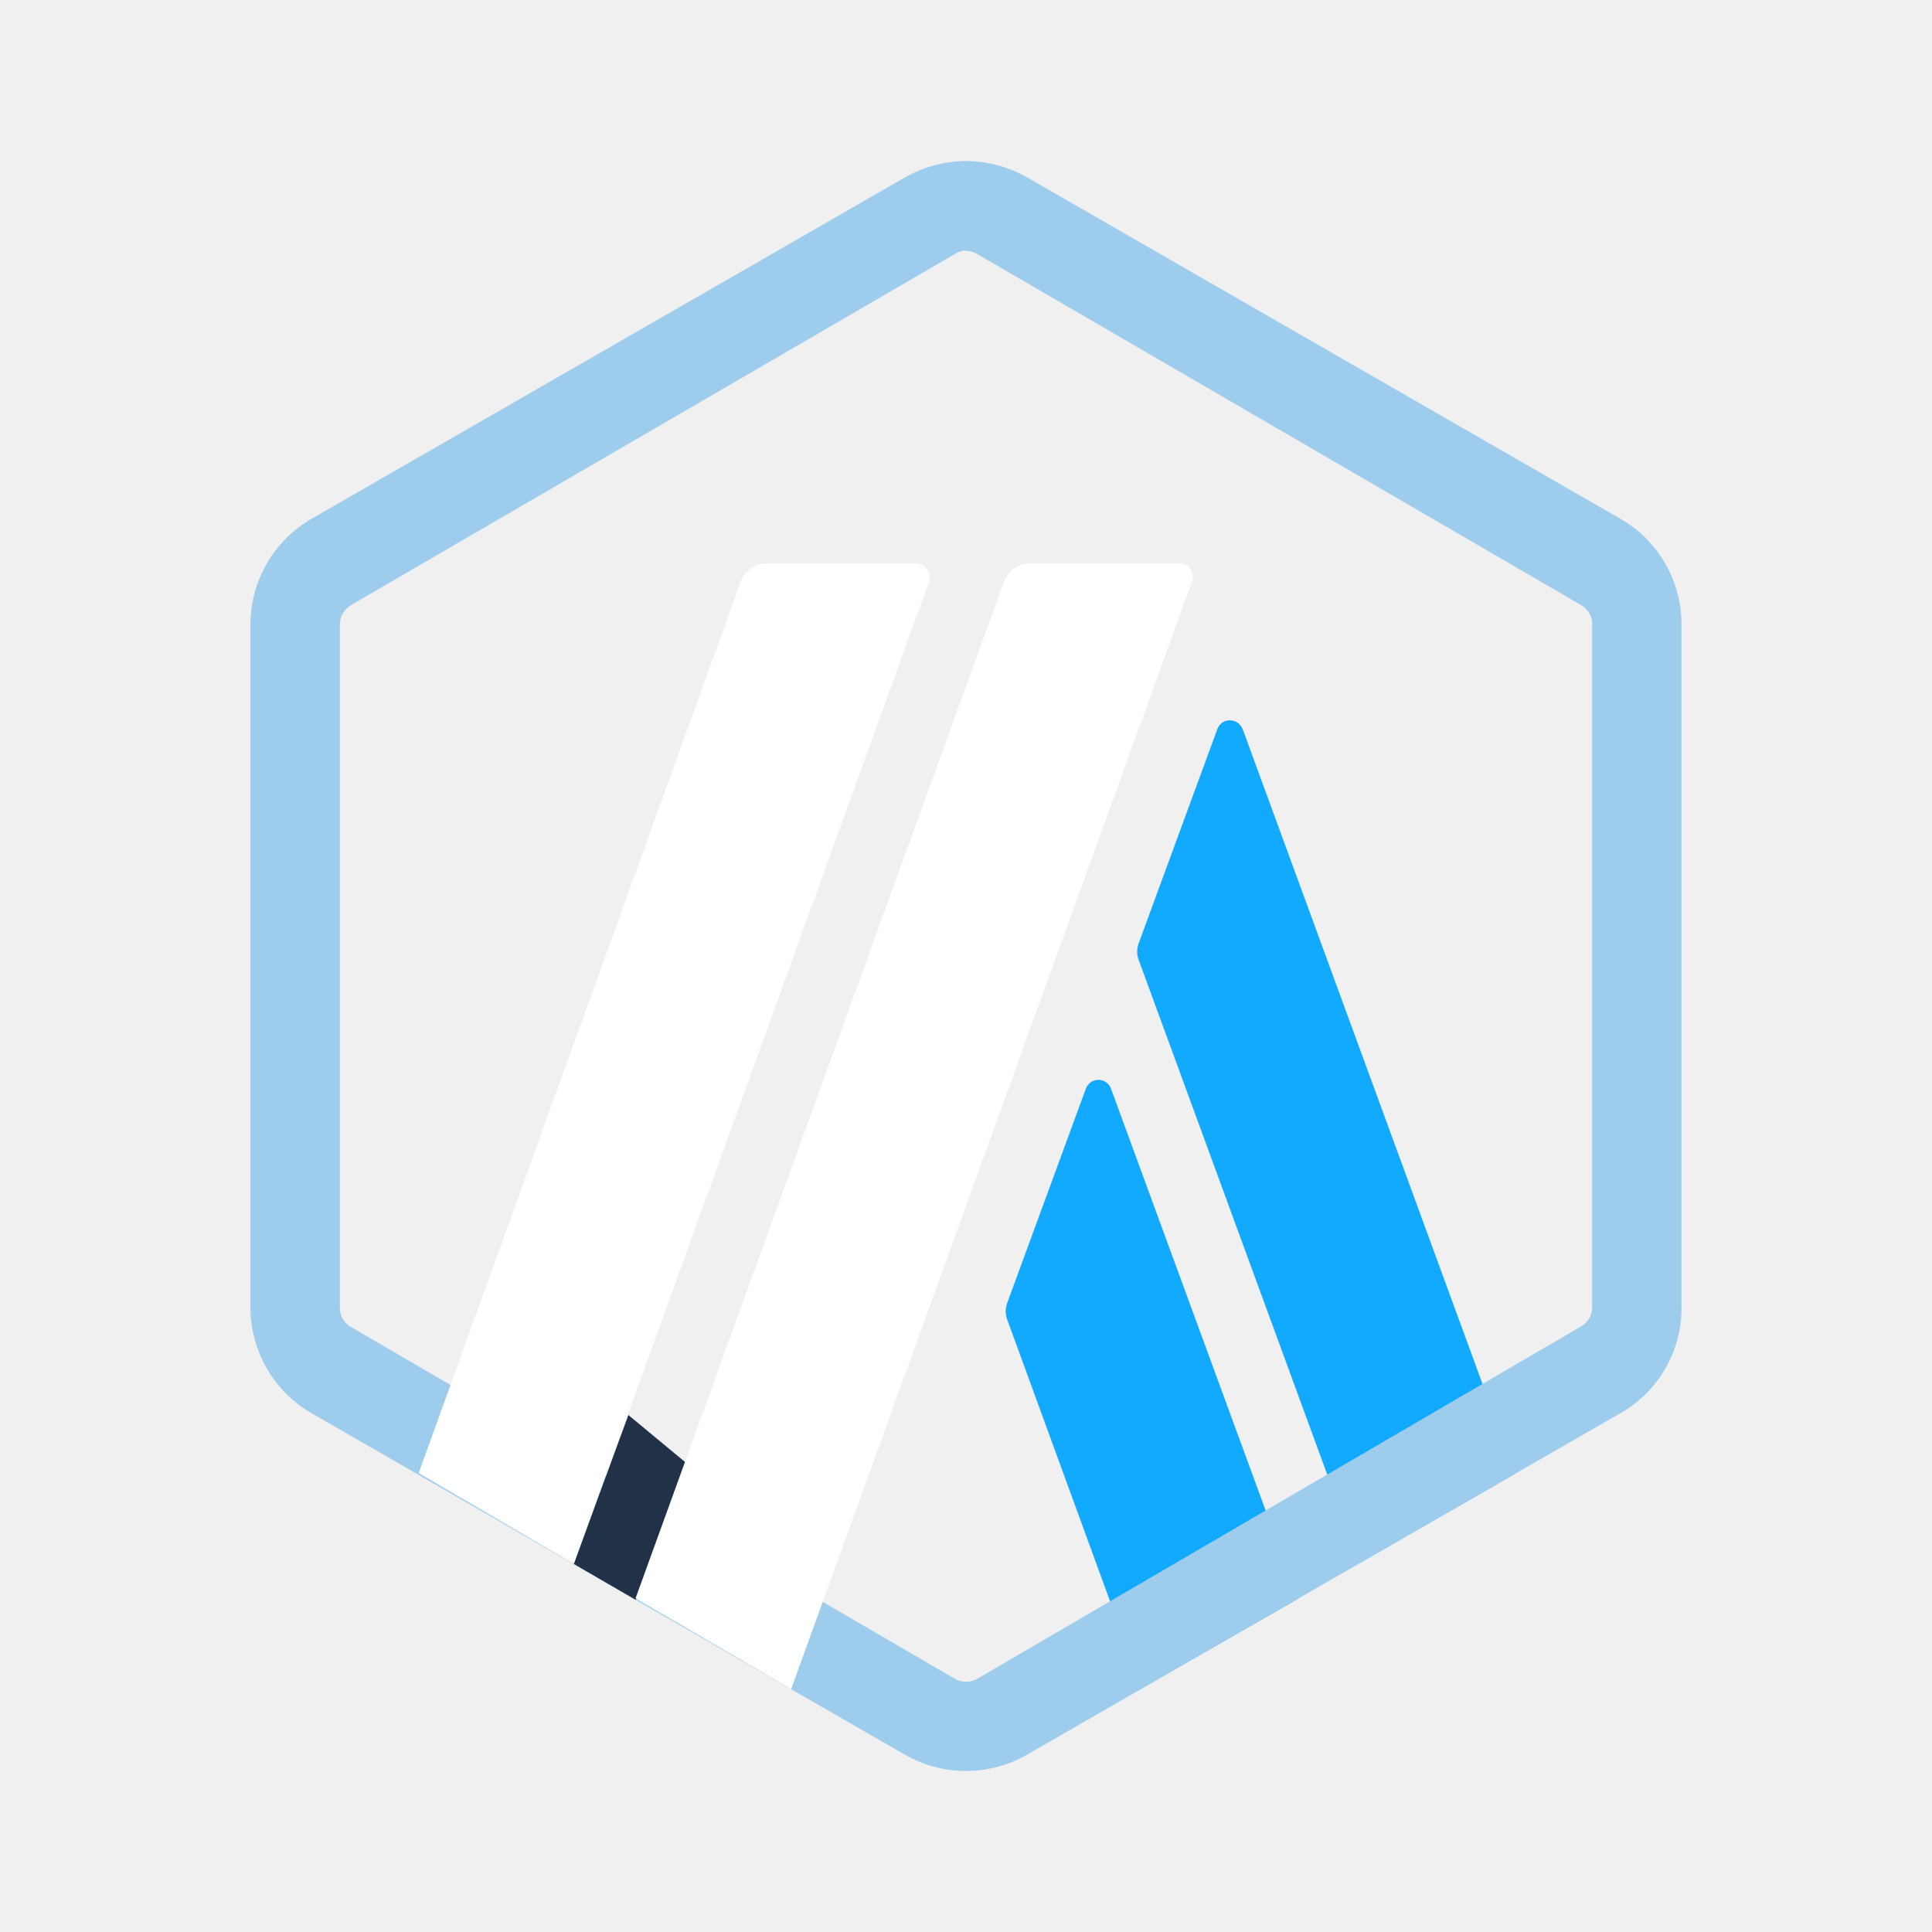
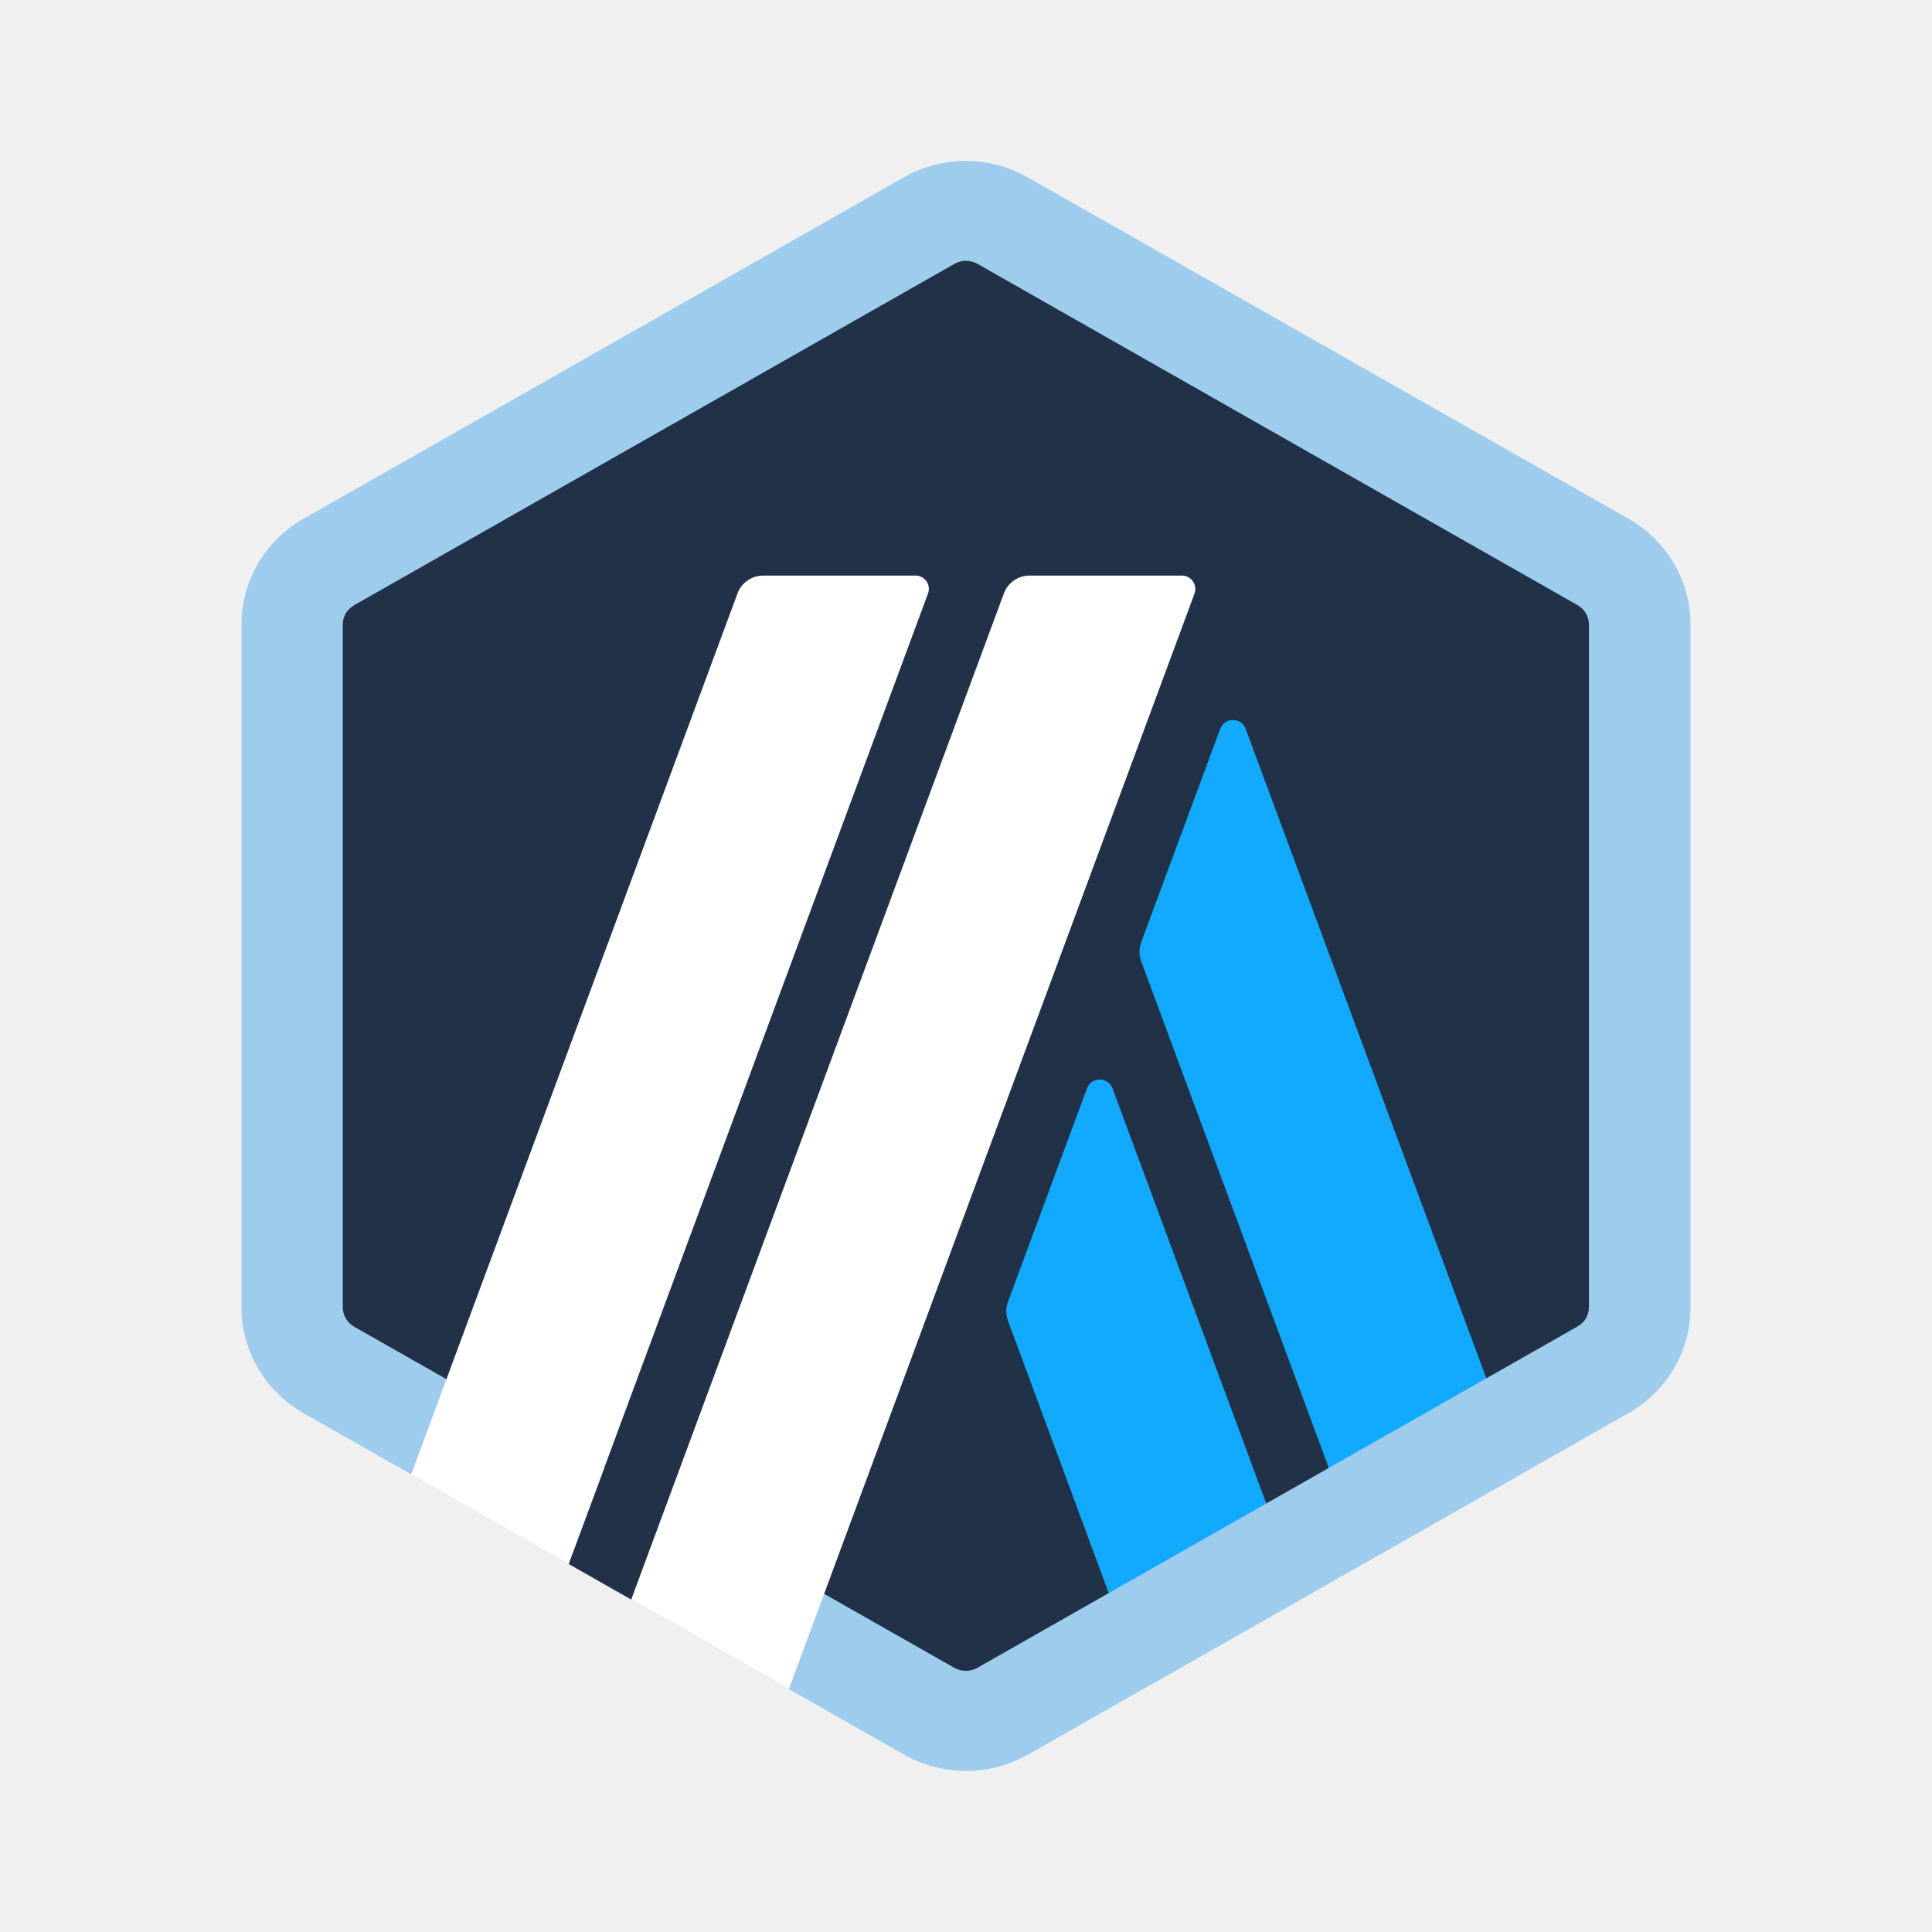
<svg xmlns="http://www.w3.org/2000/svg" width="24" height="24" fill="none" viewBox="0 0 24 24">
-   <path fill="#12AAFF" d="m13.49 13.521-.973 2.651a.3.3 0 0 0 0 .234l1.667 4.566 1.94-1.112-2.324-6.339a.167.167 0 0 0-.25-.077.17.17 0 0 0-.06.077m1.944-4.466a.167.167 0 0 0-.25-.078.17.17 0 0 0-.061.078l-.973 2.65a.3.3 0 0 0 0 .233l2.74 7.478 1.934-1.111-3.39-9.256z" />
-   <path fill="#9DCCED" d="M12 3.116q.075 0 .14.04l7.5 4.36a.27.27 0 0 1 .139.24v8.483a.27.27 0 0 1-.14.239l-7.5 4.377a.28.28 0 0 1-.277 0l-7.501-4.37a.27.27 0 0 1-.139-.24v-8.49c0-.1.056-.188.139-.239l7.5-4.36a.26.26 0 0 1 .14-.045zM12 2a1.56 1.56 0 0 0-.76.205L3.871 6.444a1.52 1.52 0 0 0-.76 1.312v8.483c0 .54.287 1.045.76 1.317l7.368 4.24a1.52 1.52 0 0 0 1.521 0l7.368-4.24a1.5 1.5 0 0 0 .76-1.317V7.756a1.51 1.51 0 0 0-.76-1.312l-7.368-4.24A1.56 1.56 0 0 0 12 2" />
-   <path fill="#213147" d="m7.128 19.428.678-1.85 1.361 1.128-1.272 1.167z" />
-   <path fill="#fff" d="M11.384 6.999H9.512a.34.34 0 0 0-.311.227l-4 11.073 1.927 1.128 4.411-12.195a.18.18 0 0 0-.02-.158.17.17 0 0 0-.14-.075zm3.267 0h-1.867a.34.34 0 0 0-.311.222L7.895 19.855l1.933 1.128 4.978-13.756a.17.17 0 0 0-.078-.209.2.2 0 0 0-.077-.019" />
+   <path fill="#213147" d="M3.683 8.08v7.84c0 .5.272.963.712 1.212l6.894 3.921c.44.25.981.25 1.42 0l6.895-3.92c.44-.25.711-.713.711-1.214V8.08c0-.5-.271-.963-.711-1.213l-6.894-3.92a1.44 1.44 0 0 0-1.421 0l-6.896 3.92c-.44.25-.71.713-.71 1.213" />
+   <path fill="#12AAFF" d="m13.503 13.52-.983 2.655a.34.34 0 0 0 0 .228l1.691 4.57 1.957-1.113-2.348-6.34c-.054-.146-.264-.146-.317 0m1.971-4.466c-.053-.146-.263-.146-.316 0l-.983 2.655a.34.34 0 0 0 0 .229l2.77 7.48 1.957-1.113z" />
+   <path fill="#9DCCED" d="M11.998 3.24a.3.3 0 0 1 .14.035l7.46 4.243c.087.049.14.141.14.238v8.483a.27.27 0 0 1-.14.238l-7.46 4.243a.3.3 0 0 1-.14.036.3.3 0 0 1-.14-.036l-7.46-4.24a.28.28 0 0 1-.14-.237V7.757c0-.098.053-.188.14-.238l7.46-4.242a.3.3 0 0 1 .14-.038m0-1.24c-.265 0-.531.067-.77.204L3.77 6.444c-.477.271-.77.772-.77 1.313v8.484c0 .541.293 1.042.77 1.313l7.46 4.242a1.56 1.56 0 0 0 1.54 0l7.46-4.242c.477-.27.77-.771.77-1.313V7.757c0-.541-.293-1.042-.77-1.313l-7.462-4.24a1.55 1.55 0 0 0-.77-.204" />
+   <path fill="#213147" d="m7.064 19.428.687-1.851 1.381 1.13-1.291 1.163z" />
+   <path fill="#fff" d="M11.37 7.15H9.48a.34.34 0 0 0-.317.218L5.108 18.315l1.956 1.113 4.464-12.055a.165.165 0 0 0-.158-.223m3.31 0h-1.892a.34.34 0 0 0-.316.218l-4.63 12.5L9.8 20.981l5.039-13.608a.167.167 0 0 0-.158-.223" />
</svg>
